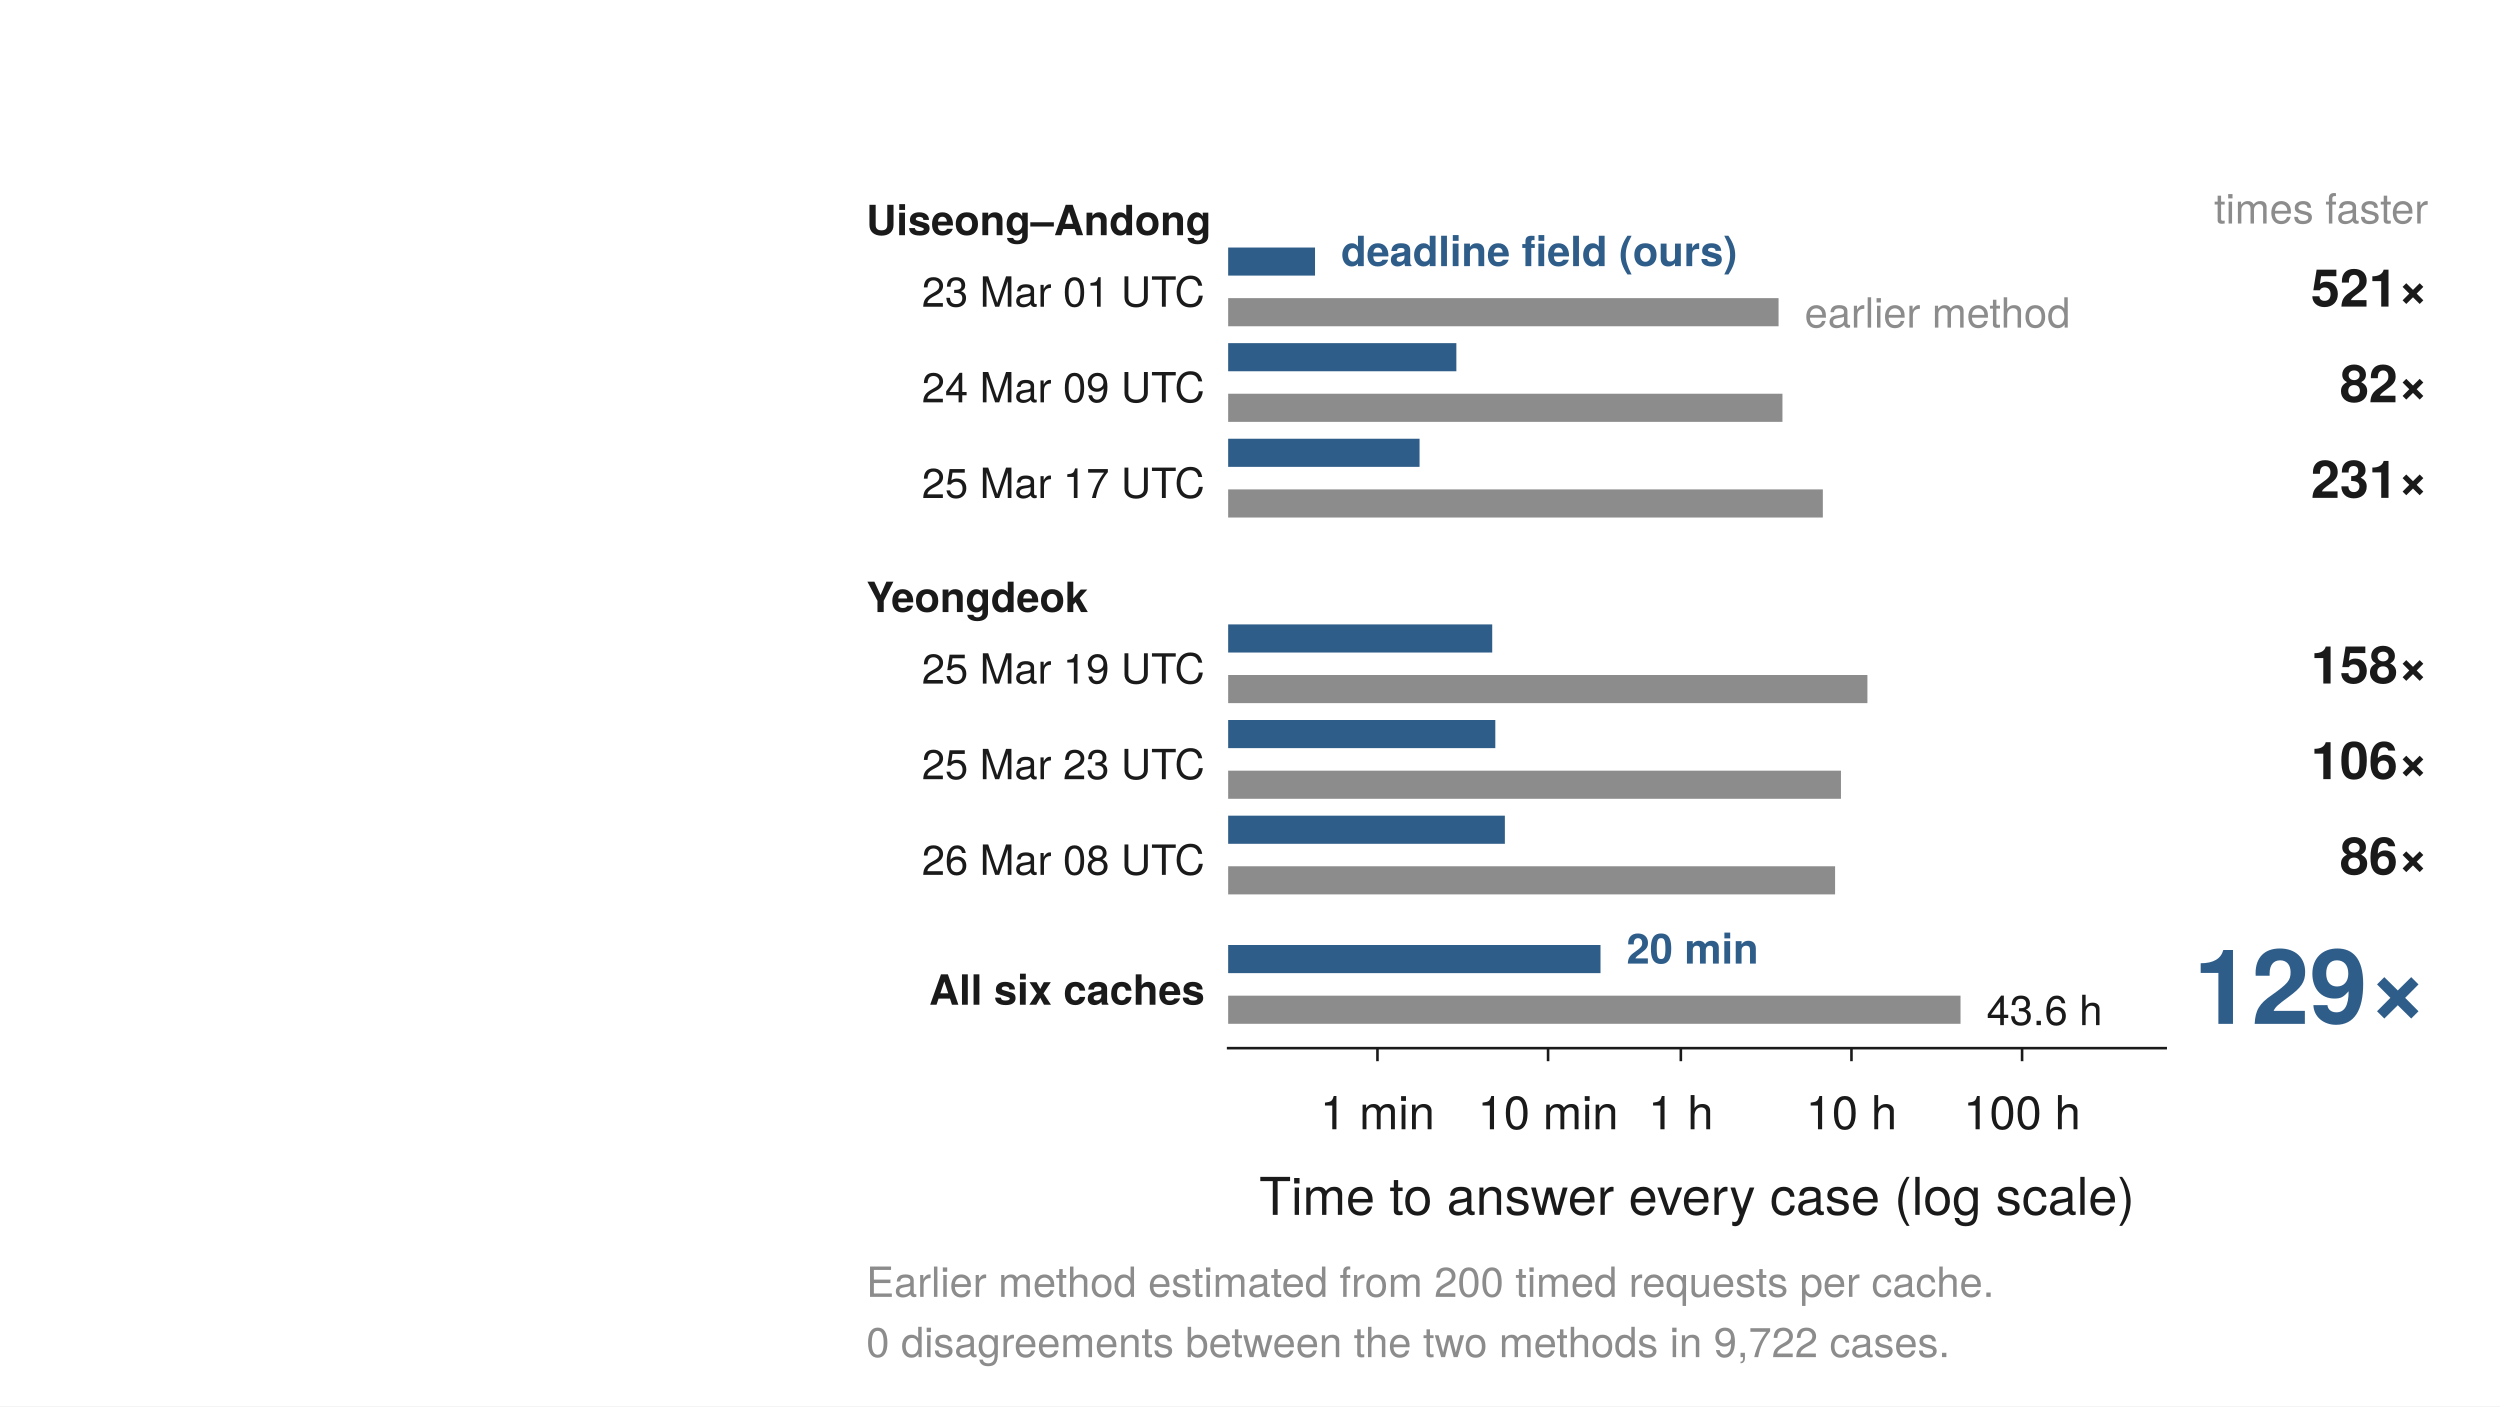
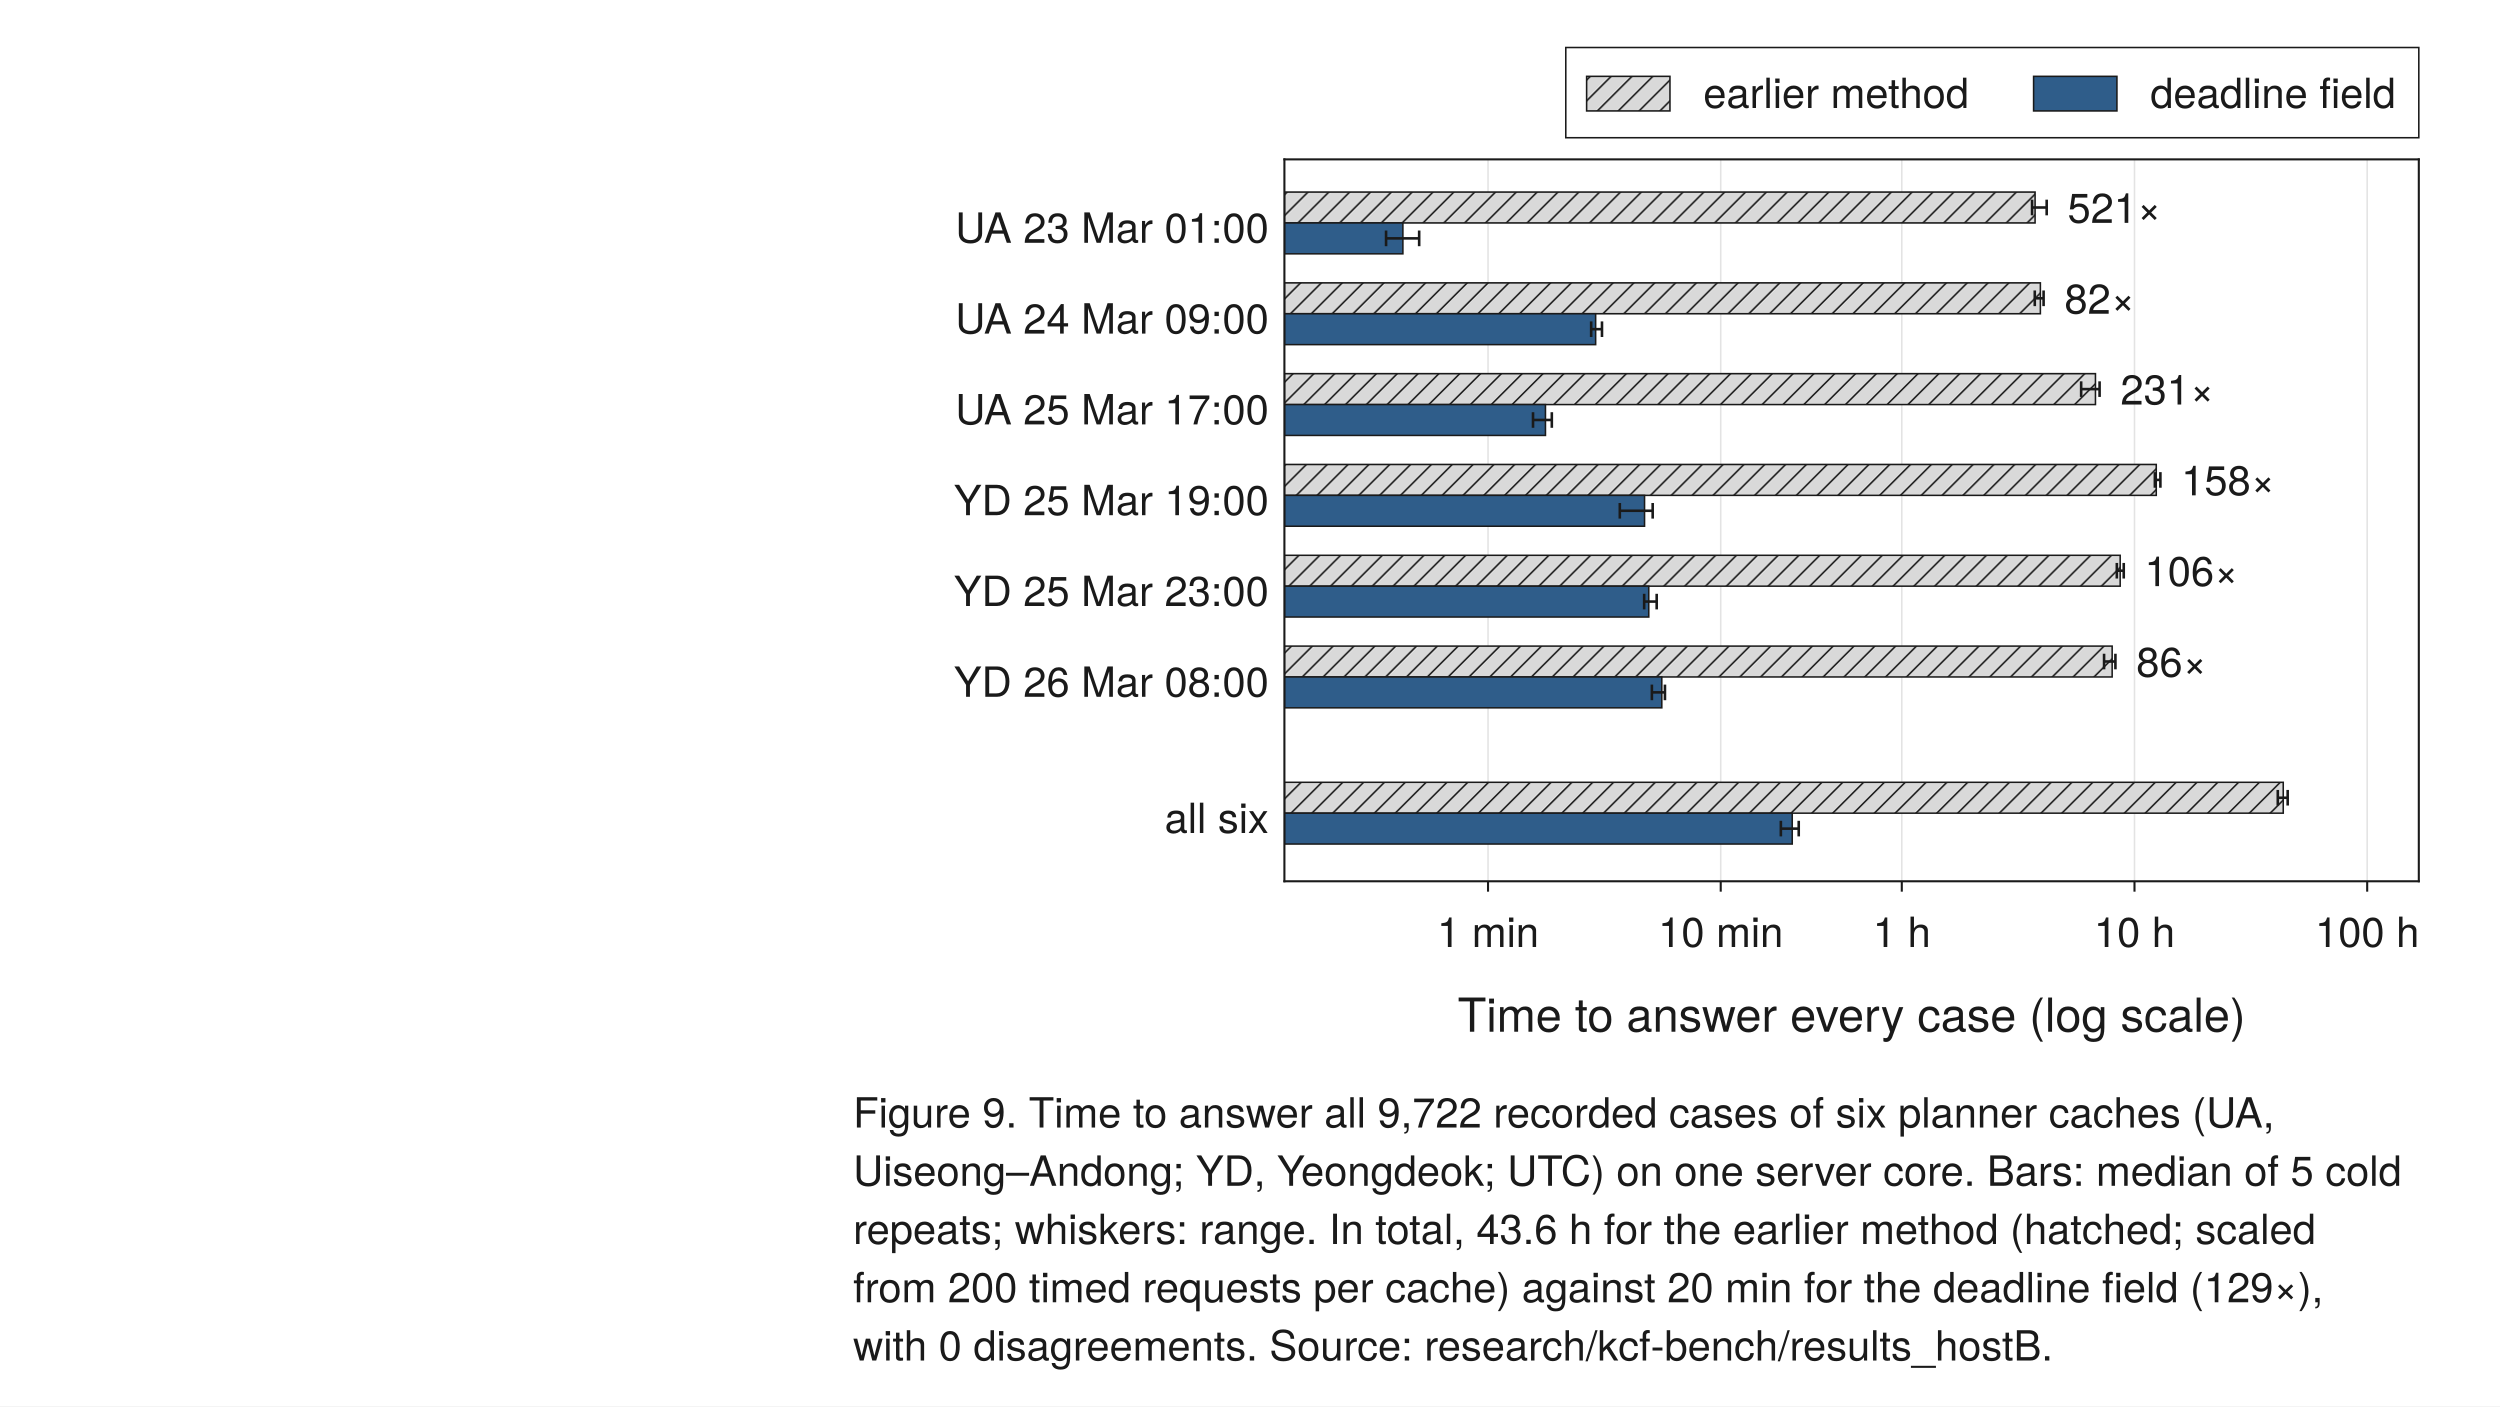
<svg xmlns="http://www.w3.org/2000/svg" xmlns:xlink="http://www.w3.org/1999/xlink" width="959.976pt" height="540pt" viewBox="0 0 959.976 540" version="1.1">
  <defs>
    <style type="text/css">*{stroke-linejoin: round; stroke-linecap: butt}</style>
  </defs>
  <g id="figure_1">
    <g id="patch_1">
      <path d="M 0 540  L 959.976 540  L 959.976 0  L 0 0  z " style="fill: #ffffff" />
    </g>
    <g id="axes_1">
      <g id="patch_2">
-         <path d="M 471.6 402.48  L 831.6 402.48  L 831.6 68.4  L 471.6 68.4  z " style="fill: #ffffff" />
-       </g>
-       <g id="patch_3">
-         <path d="M 471.6 95.04  L 504.958 95.04  L 504.958 105.84  L 471.6 105.84  z " clip-path="url(#p72752f7c0c)" style="fill: #2f5d8a" />
-       </g>
-       <g id="patch_4">
-         <path d="M 471.6 114.48  L 682.953 114.48  L 682.953 125.28  L 471.6 125.28  z " clip-path="url(#p72752f7c0c)" style="fill: #8c8c8c" />
-       </g>
-       <g id="patch_5">
-         <path d="M 471.6 131.76  L 559.23 131.76  L 559.23 142.56  L 471.6 142.56  z " clip-path="url(#p72752f7c0c)" style="fill: #2f5d8a" />
-       </g>
-       <g id="patch_6">
-         <path d="M 471.6 151.2  L 684.444 151.2  L 684.444 162  L 471.6 162  z " clip-path="url(#p72752f7c0c)" style="fill: #8c8c8c" />
-       </g>
-       <g id="patch_7">
-         <path d="M 471.6 168.48  L 545.099 168.48  L 545.099 179.28  L 471.6 179.28  z " clip-path="url(#p72752f7c0c)" style="fill: #2f5d8a" />
-       </g>
-       <g id="patch_8">
-         <path d="M 471.6 187.92  L 699.953 187.92  L 699.953 198.72  L 471.6 198.72  z " clip-path="url(#p72752f7c0c)" style="fill: #8c8c8c" />
-       </g>
-       <g id="patch_9">
-         <path d="M 471.6 239.76  L 572.998 239.76  L 572.998 250.56  L 471.6 250.56  z " clip-path="url(#p72752f7c0c)" style="fill: #2f5d8a" />
-       </g>
-       <g id="patch_10">
-         <path d="M 471.6 259.2  L 717.071 259.2  L 717.071 270  L 471.6 270  z " clip-path="url(#p72752f7c0c)" style="fill: #8c8c8c" />
-       </g>
-       <g id="patch_11">
-         <path d="M 471.6 276.48  L 574.187 276.48  L 574.187 287.28  L 471.6 287.28  z " clip-path="url(#p72752f7c0c)" style="fill: #2f5d8a" />
-       </g>
-       <g id="patch_12">
-         <path d="M 471.6 295.92  L 706.913 295.92  L 706.913 306.72  L 471.6 306.72  z " clip-path="url(#p72752f7c0c)" style="fill: #8c8c8c" />
-       </g>
-       <g id="patch_13">
-         <path d="M 471.6 313.2  L 577.857 313.2  L 577.857 324  L 471.6 324  z " clip-path="url(#p72752f7c0c)" style="fill: #2f5d8a" />
-       </g>
-       <g id="patch_14">
-         <path d="M 471.6 332.64  L 704.655 332.64  L 704.655 343.44  L 471.6 343.44  z " clip-path="url(#p72752f7c0c)" style="fill: #8c8c8c" />
-       </g>
-       <g id="patch_15">
-         <path d="M 471.6 362.88  L 614.579 362.88  L 614.579 373.68  L 471.6 373.68  z " clip-path="url(#p72752f7c0c)" style="fill: #2f5d8a" />
-       </g>
-       <g id="patch_16">
-         <path d="M 471.6 382.32  L 752.823 382.32  L 752.823 393.12  L 471.6 393.12  z " clip-path="url(#p72752f7c0c)" style="fill: #8c8c8c" />
+         <path d="M 493.2 338.4  L 928.8 338.4  L 928.8 61.2  L 493.2 61.2  z " style="fill: #ffffff" />
      </g>
      <g id="matplotlib.axis_1">
        <g id="xtick_1">
+           <g id="bg:grid">
+             <path d="M 571.389 338.4  L 571.389 61.2  " clip-path="url(#p34d5a9e9a5)" style="fill: none; stroke: #e3e3e3; stroke-width: 0.6; stroke-linecap: square" />
+           </g>
          <g id="line2d_1">
            <defs>
-               <path id="m16066204a7" d="M 0 0  L 0 5  " style="stroke: #1a1a1a" />
+               <path id="mb849e2f292" d="M 0 0  L 0 4  " style="stroke: #1a1a1a; stroke-width: 0.8" />
            </defs>
            <g>
-               <use xlink:href="#m16066204a7" x="528.93" y="402.48" style="fill: #1a1a1a; stroke: #1a1a1a" />
+               <use xlink:href="#mb849e2f292" x="571.389" y="338.4" style="fill: #1a1a1a; stroke: #1a1a1a; stroke-width: 0.8" />
            </g>
          </g>
          <g id="text_1">
-             <text style="font-size: 18px; font-family: 'Helvetica Neue', 'NanumGothic'; text-anchor: middle; fill: #1a1a1a" x="528.93" y="433.616" transform="rotate(-0 528.9304 433.616)">1 min</text>
+             <text style="font-size: 16px; font-family: 'Helvetica Neue', 'NanumGothic'; text-anchor: middle; fill: #1a1a1a" x="571.389" y="363.632" transform="rotate(-0 571.3891 363.632)">1 min</text>
          </g>
        </g>
        <g id="xtick_2">
+           <g id="bg:grid">
+             <path d="M 660.742 338.4  L 660.742 61.2  " clip-path="url(#p34d5a9e9a5)" style="fill: none; stroke: #e3e3e3; stroke-width: 0.6; stroke-linecap: square" />
+           </g>
          <g id="line2d_2">
            <g>
-               <use xlink:href="#m16066204a7" x="594.446" y="402.48" style="fill: #1a1a1a; stroke: #1a1a1a" />
+               <use xlink:href="#mb849e2f292" x="660.742" y="338.4" style="fill: #1a1a1a; stroke: #1a1a1a; stroke-width: 0.8" />
            </g>
          </g>
          <g id="text_2">
-             <text style="font-size: 18px; font-family: 'Helvetica Neue', 'NanumGothic'; text-anchor: middle; fill: #1a1a1a" x="594.446" y="433.616" transform="rotate(-0 594.4463 433.616)">10 min</text>
+             <text style="font-size: 16px; font-family: 'Helvetica Neue', 'NanumGothic'; text-anchor: middle; fill: #1a1a1a" x="660.742" y="363.632" transform="rotate(-0 660.7418 363.632)">10 min</text>
          </g>
        </g>
        <g id="xtick_3">
+           <g id="bg:grid">
+             <path d="M 730.272 338.4  L 730.272 61.2  " clip-path="url(#p34d5a9e9a5)" style="fill: none; stroke: #e3e3e3; stroke-width: 0.6; stroke-linecap: square" />
+           </g>
          <g id="line2d_3">
            <g>
-               <use xlink:href="#m16066204a7" x="645.428" y="402.48" style="fill: #1a1a1a; stroke: #1a1a1a" />
+               <use xlink:href="#mb849e2f292" x="730.272" y="338.4" style="fill: #1a1a1a; stroke: #1a1a1a; stroke-width: 0.8" />
            </g>
          </g>
          <g id="text_3">
-             <text style="font-size: 18px; font-family: 'Helvetica Neue', 'NanumGothic'; text-anchor: middle; fill: #1a1a1a" x="645.428" y="433.616" transform="rotate(-0 645.4276 433.616)">1 h</text>
+             <text style="font-size: 16px; font-family: 'Helvetica Neue', 'NanumGothic'; text-anchor: middle; fill: #1a1a1a" x="730.272" y="363.632" transform="rotate(-0 730.2718 363.632)">1 h</text>
          </g>
        </g>
        <g id="xtick_4">
+           <g id="bg:grid">
+             <path d="M 819.624 338.4  L 819.624 61.2  " clip-path="url(#p34d5a9e9a5)" style="fill: none; stroke: #e3e3e3; stroke-width: 0.6; stroke-linecap: square" />
+           </g>
          <g id="line2d_4">
            <g>
-               <use xlink:href="#m16066204a7" x="710.943" y="402.48" style="fill: #1a1a1a; stroke: #1a1a1a" />
+               <use xlink:href="#mb849e2f292" x="819.624" y="338.4" style="fill: #1a1a1a; stroke: #1a1a1a; stroke-width: 0.8" />
            </g>
          </g>
          <g id="text_4">
-             <text style="font-size: 18px; font-family: 'Helvetica Neue', 'NanumGothic'; text-anchor: middle; fill: #1a1a1a" x="710.943" y="433.616" transform="rotate(-0 710.9435 433.616)">10 h</text>
+             <text style="font-size: 16px; font-family: 'Helvetica Neue', 'NanumGothic'; text-anchor: middle; fill: #1a1a1a" x="819.624" y="363.632" transform="rotate(-0 819.6245 363.632)">10 h</text>
          </g>
        </g>
        <g id="xtick_5">
+           <g id="bg:grid">
+             <path d="M 908.977 338.4  L 908.977 61.2  " clip-path="url(#p34d5a9e9a5)" style="fill: none; stroke: #e3e3e3; stroke-width: 0.6; stroke-linecap: square" />
+           </g>
          <g id="line2d_5">
            <g>
-               <use xlink:href="#m16066204a7" x="776.459" y="402.48" style="fill: #1a1a1a; stroke: #1a1a1a" />
+               <use xlink:href="#mb849e2f292" x="908.977" y="338.4" style="fill: #1a1a1a; stroke: #1a1a1a; stroke-width: 0.8" />
            </g>
          </g>
          <g id="text_5">
-             <text style="font-size: 18px; font-family: 'Helvetica Neue', 'NanumGothic'; text-anchor: middle; fill: #1a1a1a" x="776.459" y="433.616" transform="rotate(-0 776.4594 433.616)">100 h</text>
+             <text style="font-size: 16px; font-family: 'Helvetica Neue', 'NanumGothic'; text-anchor: middle; fill: #1a1a1a" x="908.977" y="363.632" transform="rotate(-0 908.9772 363.632)">100 h</text>
          </g>
        </g>
        <g id="text_6">
-           <text style="font-size: 20px; font-family: 'Helvetica Neue', 'NanumGothic'; text-anchor: middle; fill: #1a1a1a" x="651.6" y="466.49" transform="rotate(-0 651.6 466.49)">Time to answer every case (log scale)</text>
+           <text style="font-size: 18px; font-family: 'Helvetica Neue', 'NanumGothic'; text-anchor: middle; fill: #1a1a1a" x="711" y="396.176" transform="rotate(-0 711 396.176)">Time to answer every case (log scale)</text>
        </g>
      </g>
      <g id="matplotlib.axis_2">
        <g id="ytick_1">
          <g id="line2d_6" />
          <g id="text_7">
-             <text style="font-size: 16px; font-family: 'Helvetica Neue', 'NanumGothic'; text-anchor: end; fill: #1a1a1a" x="462.6" y="117.776" transform="rotate(-0 462.6 117.776)">23 Mar 01 UTC</text>
+             <text style="font-size: 16px; font-family: 'Helvetica Neue', 'NanumGothic'; text-anchor: end; fill: #1a1a1a" x="487.2" y="93.224" transform="rotate(-0 487.2 93.22355)">UA 23 Mar 01:00</text>
          </g>
        </g>
        <g id="ytick_2">
          <g id="line2d_7" />
          <g id="text_8">
-             <text style="font-size: 16px; font-family: 'Helvetica Neue', 'NanumGothic'; text-anchor: end; fill: #1a1a1a" x="462.6" y="154.496" transform="rotate(-0 462.6 154.496)">24 Mar 09 UTC</text>
+             <text style="font-size: 16px; font-family: 'Helvetica Neue', 'NanumGothic'; text-anchor: end; fill: #1a1a1a" x="487.2" y="128.091" transform="rotate(-0 487.2 128.0915)">UA 24 Mar 09:00</text>
          </g>
        </g>
        <g id="ytick_3">
          <g id="line2d_8" />
          <g id="text_9">
-             <text style="font-size: 16px; font-family: 'Helvetica Neue', 'NanumGothic'; text-anchor: end; fill: #1a1a1a" x="462.6" y="191.216" transform="rotate(-0 462.6 191.216)">25 Mar 17 UTC</text>
+             <text style="font-size: 16px; font-family: 'Helvetica Neue', 'NanumGothic'; text-anchor: end; fill: #1a1a1a" x="487.2" y="162.959" transform="rotate(-0 487.2 162.9594)">UA 25 Mar 17:00</text>
          </g>
        </g>
        <g id="ytick_4">
          <g id="line2d_9" />
          <g id="text_10">
-             <text style="font-size: 16px; font-family: 'Helvetica Neue', 'NanumGothic'; text-anchor: end; fill: #1a1a1a" x="462.6" y="262.496" transform="rotate(-0 462.6 262.496)">25 Mar 19 UTC</text>
+             <text style="font-size: 16px; font-family: 'Helvetica Neue', 'NanumGothic'; text-anchor: end; fill: #1a1a1a" x="487.2" y="197.827" transform="rotate(-0 487.2 197.8273)">YD 25 Mar 19:00</text>
          </g>
        </g>
        <g id="ytick_5">
          <g id="line2d_10" />
          <g id="text_11">
-             <text style="font-size: 16px; font-family: 'Helvetica Neue', 'NanumGothic'; text-anchor: end; fill: #1a1a1a" x="462.6" y="299.216" transform="rotate(-0 462.6 299.216)">25 Mar 23 UTC</text>
+             <text style="font-size: 16px; font-family: 'Helvetica Neue', 'NanumGothic'; text-anchor: end; fill: #1a1a1a" x="487.2" y="232.695" transform="rotate(-0 487.2 232.6952)">YD 25 Mar 23:00</text>
          </g>
        </g>
        <g id="ytick_6">
          <g id="line2d_11" />
          <g id="text_12">
-             <text style="font-size: 16px; font-family: 'Helvetica Neue', 'NanumGothic'; text-anchor: end; fill: #1a1a1a" x="462.6" y="335.936" transform="rotate(-0 462.6 335.936)">26 Mar 08 UTC</text>
+             <text style="font-size: 16px; font-family: 'Helvetica Neue', 'NanumGothic'; text-anchor: end; fill: #1a1a1a" x="487.2" y="267.563" transform="rotate(-0 487.2 267.5632)">YD 26 Mar 08:00</text>
          </g>
        </g>
        <g id="ytick_7">
          <g id="line2d_12" />
          <g id="text_13">
-             <text style="font-weight: 700; font-size: 16px; font-family: 'Helvetica Neue', 'NanumGothic'; text-anchor: end; fill: #1a1a1a" x="462.6" y="385.8" transform="rotate(-0 462.6 385.8)">All six caches</text>
-           </g>
+             <text style="font-size: 16px; font-family: 'Helvetica Neue', 'NanumGothic'; text-anchor: end; fill: #1a1a1a" x="487.2" y="319.865" transform="rotate(-0 487.2 319.8651)">all six</text>
+           </g>
+         </g>
+       </g>
+       <g id="patch_3">
+         <path d="M 493.2 73.752  L 781.45 73.752  L 781.45 85.608  L 493.2 85.608  z " clip-path="url(#p34d5a9e9a5)" style="fill: url(#h9b34bdf9e2); stroke: #1a1a1a; stroke-width: 0.6; stroke-linejoin: miter" />
+       </g>
+       <g id="patch_4">
+         <path d="M 493.2 85.608  L 538.695 85.608  L 538.695 97.463  L 493.2 97.463  z " clip-path="url(#p34d5a9e9a5)" style="fill: #2f5d8a; stroke: #1a1a1a; stroke-width: 0.6; stroke-linejoin: miter" />
+       </g>
+       <g id="patch_5">
+         <path d="M 493.2 108.62  L 783.483 108.62  L 783.483 120.475  L 493.2 120.475  z " clip-path="url(#p34d5a9e9a5)" style="fill: url(#h9b34bdf9e2); stroke: #1a1a1a; stroke-width: 0.6; stroke-linejoin: miter" />
+       </g>
+       <g id="patch_6">
+         <path d="M 493.2 120.475  L 612.713 120.475  L 612.713 132.331  L 493.2 132.331  z " clip-path="url(#p34d5a9e9a5)" style="fill: #2f5d8a; stroke: #1a1a1a; stroke-width: 0.6; stroke-linejoin: miter" />
+       </g>
+       <g id="patch_7">
+         <path d="M 493.2 143.488  L 804.635 143.488  L 804.635 155.343  L 493.2 155.343  z " clip-path="url(#p34d5a9e9a5)" style="fill: url(#h9b34bdf9e2); stroke: #1a1a1a; stroke-width: 0.6; stroke-linejoin: miter" />
+       </g>
+       <g id="patch_8">
+         <path d="M 493.2 155.343  L 593.44 155.343  L 593.44 167.198  L 493.2 167.198  z " clip-path="url(#p34d5a9e9a5)" style="fill: #2f5d8a; stroke: #1a1a1a; stroke-width: 0.6; stroke-linejoin: miter" />
+       </g>
+       <g id="patch_9">
+         <path d="M 493.2 178.356  L 827.981 178.356  L 827.981 190.211  L 493.2 190.211  z " clip-path="url(#p34d5a9e9a5)" style="fill: url(#h9b34bdf9e2); stroke: #1a1a1a; stroke-width: 0.6; stroke-linejoin: miter" />
+       </g>
+       <g id="patch_10">
+         <path d="M 493.2 190.211  L 631.49 190.211  L 631.49 202.066  L 493.2 202.066  z " clip-path="url(#p34d5a9e9a5)" style="fill: #2f5d8a; stroke: #1a1a1a; stroke-width: 0.6; stroke-linejoin: miter" />
+       </g>
+       <g id="patch_11">
+         <path d="M 493.2 213.224  L 814.128 213.224  L 814.128 225.079  L 493.2 225.079  z " clip-path="url(#p34d5a9e9a5)" style="fill: url(#h9b34bdf9e2); stroke: #1a1a1a; stroke-width: 0.6; stroke-linejoin: miter" />
+       </g>
+       <g id="patch_12">
+         <path d="M 493.2 225.079  L 633.112 225.079  L 633.112 236.934  L 493.2 236.934  z " clip-path="url(#p34d5a9e9a5)" style="fill: #2f5d8a; stroke: #1a1a1a; stroke-width: 0.6; stroke-linejoin: miter" />
+       </g>
+       <g id="patch_13">
+         <path d="M 493.2 248.092  L 811.048 248.092  L 811.048 259.947  L 493.2 259.947  z " clip-path="url(#p34d5a9e9a5)" style="fill: url(#h9b34bdf9e2); stroke: #1a1a1a; stroke-width: 0.6; stroke-linejoin: miter" />
+       </g>
+       <g id="patch_14">
+         <path d="M 493.2 259.947  L 638.116 259.947  L 638.116 271.802  L 493.2 271.802  z " clip-path="url(#p34d5a9e9a5)" style="fill: #2f5d8a; stroke: #1a1a1a; stroke-width: 0.6; stroke-linejoin: miter" />
+       </g>
+       <g id="patch_15">
+         <path d="M 493.2 300.394  L 876.742 300.394  L 876.742 312.249  L 493.2 312.249  z " clip-path="url(#p34d5a9e9a5)" style="fill: url(#h9b34bdf9e2); stroke: #1a1a1a; stroke-width: 0.6; stroke-linejoin: miter" />
+       </g>
+       <g id="patch_16">
+         <path d="M 493.2 312.249  L 688.199 312.249  L 688.199 324.104  L 493.2 324.104  z " clip-path="url(#p34d5a9e9a5)" style="fill: #2f5d8a; stroke: #1a1a1a; stroke-width: 0.6; stroke-linejoin: miter" />
+       </g>
+       <g id="LineCollection_1">
+         <path d="M 780.295 79.68  L 785.908 79.68  " clip-path="url(#p34d5a9e9a5)" style="fill: none; stroke: #1a1a1a" />
+       </g>
+       <g id="line2d_13">
+         <defs>
+           <path id="mb89e1f52be" d="M 0 3  L 0 -3  " style="stroke: #1a1a1a" />
+         </defs>
+         <g clip-path="url(#p34d5a9e9a5)">
+           <use xlink:href="#mb89e1f52be" x="780.295" y="79.68" style="fill: #1f77b4; stroke: #1a1a1a" />
+         </g>
+       </g>
+       <g id="line2d_14">
+         <g clip-path="url(#p34d5a9e9a5)">
+           <use xlink:href="#mb89e1f52be" x="785.908" y="79.68" style="fill: #1f77b4; stroke: #1a1a1a" />
+         </g>
+       </g>
+       <g id="LineCollection_2">
+         <path d="M 532.234 91.535  L 544.945 91.535  " clip-path="url(#p34d5a9e9a5)" style="fill: none; stroke: #1a1a1a" />
+       </g>
+       <g id="line2d_15">
+         <g clip-path="url(#p34d5a9e9a5)">
+           <use xlink:href="#mb89e1f52be" x="532.234" y="91.535" style="fill: #1f77b4; stroke: #1a1a1a" />
+         </g>
+       </g>
+       <g id="line2d_16">
+         <g clip-path="url(#p34d5a9e9a5)">
+           <use xlink:href="#mb89e1f52be" x="544.945" y="91.535" style="fill: #1f77b4; stroke: #1a1a1a" />
+         </g>
+       </g>
+       <g id="LineCollection_3">
+         <path d="M 781.333 114.548  L 784.721 114.548  " clip-path="url(#p34d5a9e9a5)" style="fill: none; stroke: #1a1a1a" />
+       </g>
+       <g id="line2d_17">
+         <g clip-path="url(#p34d5a9e9a5)">
+           <use xlink:href="#mb89e1f52be" x="781.333" y="114.548" style="fill: #1f77b4; stroke: #1a1a1a" />
+         </g>
+       </g>
+       <g id="line2d_18">
+         <g clip-path="url(#p34d5a9e9a5)">
+           <use xlink:href="#mb89e1f52be" x="784.721" y="114.548" style="fill: #1f77b4; stroke: #1a1a1a" />
+         </g>
+       </g>
+       <g id="LineCollection_4">
+         <path d="M 610.994 126.403  L 615.145 126.403  " clip-path="url(#p34d5a9e9a5)" style="fill: none; stroke: #1a1a1a" />
+       </g>
+       <g id="line2d_19">
+         <g clip-path="url(#p34d5a9e9a5)">
+           <use xlink:href="#mb89e1f52be" x="610.994" y="126.403" style="fill: #1f77b4; stroke: #1a1a1a" />
+         </g>
+       </g>
+       <g id="line2d_20">
+         <g clip-path="url(#p34d5a9e9a5)">
+           <use xlink:href="#mb89e1f52be" x="615.145" y="126.403" style="fill: #1f77b4; stroke: #1a1a1a" />
+         </g>
+       </g>
+       <g id="LineCollection_5">
+         <path d="M 799.142 149.416  L 806.221 149.416  " clip-path="url(#p34d5a9e9a5)" style="fill: none; stroke: #1a1a1a" />
+       </g>
+       <g id="line2d_21">
+         <g clip-path="url(#p34d5a9e9a5)">
+           <use xlink:href="#mb89e1f52be" x="799.142" y="149.416" style="fill: #1f77b4; stroke: #1a1a1a" />
+         </g>
+       </g>
+       <g id="line2d_22">
+         <g clip-path="url(#p34d5a9e9a5)">
+           <use xlink:href="#mb89e1f52be" x="806.221" y="149.416" style="fill: #1f77b4; stroke: #1a1a1a" />
+         </g>
+       </g>
+       <g id="LineCollection_6">
+         <path d="M 588.663 161.271  L 595.883 161.271  " clip-path="url(#p34d5a9e9a5)" style="fill: none; stroke: #1a1a1a" />
+       </g>
+       <g id="line2d_23">
+         <g clip-path="url(#p34d5a9e9a5)">
+           <use xlink:href="#mb89e1f52be" x="588.663" y="161.271" style="fill: #1f77b4; stroke: #1a1a1a" />
+         </g>
+       </g>
+       <g id="line2d_24">
+         <g clip-path="url(#p34d5a9e9a5)">
+           <use xlink:href="#mb89e1f52be" x="595.883" y="161.271" style="fill: #1f77b4; stroke: #1a1a1a" />
+         </g>
+       </g>
+       <g id="LineCollection_7">
+         <path d="M 827.448 184.284  L 829.568 184.284  " clip-path="url(#p34d5a9e9a5)" style="fill: none; stroke: #1a1a1a" />
+       </g>
+       <g id="line2d_25">
+         <g clip-path="url(#p34d5a9e9a5)">
+           <use xlink:href="#mb89e1f52be" x="827.448" y="184.284" style="fill: #1f77b4; stroke: #1a1a1a" />
+         </g>
+       </g>
+       <g id="line2d_26">
+         <g clip-path="url(#p34d5a9e9a5)">
+           <use xlink:href="#mb89e1f52be" x="829.568" y="184.284" style="fill: #1f77b4; stroke: #1a1a1a" />
+         </g>
+       </g>
+       <g id="LineCollection_8">
+         <path d="M 621.993 196.139  L 634.613 196.139  " clip-path="url(#p34d5a9e9a5)" style="fill: none; stroke: #1a1a1a" />
+       </g>
+       <g id="line2d_27">
+         <g clip-path="url(#p34d5a9e9a5)">
+           <use xlink:href="#mb89e1f52be" x="621.993" y="196.139" style="fill: #1f77b4; stroke: #1a1a1a" />
+         </g>
+       </g>
+       <g id="line2d_28">
+         <g clip-path="url(#p34d5a9e9a5)">
+           <use xlink:href="#mb89e1f52be" x="634.613" y="196.139" style="fill: #1f77b4; stroke: #1a1a1a" />
+         </g>
+       </g>
+       <g id="LineCollection_9">
+         <path d="M 812.843 219.152  L 815.496 219.152  " clip-path="url(#p34d5a9e9a5)" style="fill: none; stroke: #1a1a1a" />
+       </g>
+       <g id="line2d_29">
+         <g clip-path="url(#p34d5a9e9a5)">
+           <use xlink:href="#mb89e1f52be" x="812.843" y="219.152" style="fill: #1f77b4; stroke: #1a1a1a" />
+         </g>
+       </g>
+       <g id="line2d_30">
+         <g clip-path="url(#p34d5a9e9a5)">
+           <use xlink:href="#mb89e1f52be" x="815.496" y="219.152" style="fill: #1f77b4; stroke: #1a1a1a" />
+         </g>
+       </g>
+       <g id="LineCollection_10">
+         <path d="M 631.342 231.007  L 636.153 231.007  " clip-path="url(#p34d5a9e9a5)" style="fill: none; stroke: #1a1a1a" />
+       </g>
+       <g id="line2d_31">
+         <g clip-path="url(#p34d5a9e9a5)">
+           <use xlink:href="#mb89e1f52be" x="631.342" y="231.007" style="fill: #1f77b4; stroke: #1a1a1a" />
+         </g>
+       </g>
+       <g id="line2d_32">
+         <g clip-path="url(#p34d5a9e9a5)">
+           <use xlink:href="#mb89e1f52be" x="636.153" y="231.007" style="fill: #1f77b4; stroke: #1a1a1a" />
+         </g>
+       </g>
+       <g id="LineCollection_11">
+         <path d="M 807.943 254.02  L 812.3 254.02  " clip-path="url(#p34d5a9e9a5)" style="fill: none; stroke: #1a1a1a" />
+       </g>
+       <g id="line2d_33">
+         <g clip-path="url(#p34d5a9e9a5)">
+           <use xlink:href="#mb89e1f52be" x="807.943" y="254.02" style="fill: #1f77b4; stroke: #1a1a1a" />
+         </g>
+       </g>
+       <g id="line2d_34">
+         <g clip-path="url(#p34d5a9e9a5)">
+           <use xlink:href="#mb89e1f52be" x="812.3" y="254.02" style="fill: #1f77b4; stroke: #1a1a1a" />
+         </g>
+       </g>
+       <g id="LineCollection_12">
+         <path d="M 634.307 265.875  L 639.325 265.875  " clip-path="url(#p34d5a9e9a5)" style="fill: none; stroke: #1a1a1a" />
+       </g>
+       <g id="line2d_35">
+         <g clip-path="url(#p34d5a9e9a5)">
+           <use xlink:href="#mb89e1f52be" x="634.307" y="265.875" style="fill: #1f77b4; stroke: #1a1a1a" />
+         </g>
+       </g>
+       <g id="line2d_36">
+         <g clip-path="url(#p34d5a9e9a5)">
+           <use xlink:href="#mb89e1f52be" x="639.325" y="265.875" style="fill: #1f77b4; stroke: #1a1a1a" />
+         </g>
+       </g>
+       <g id="LineCollection_13">
+         <path d="M 874.649 306.322  L 878.448 306.322  " clip-path="url(#p34d5a9e9a5)" style="fill: none; stroke: #1a1a1a" />
+       </g>
+       <g id="line2d_37">
+         <g clip-path="url(#p34d5a9e9a5)">
+           <use xlink:href="#mb89e1f52be" x="874.649" y="306.322" style="fill: #1f77b4; stroke: #1a1a1a" />
+         </g>
+       </g>
+       <g id="line2d_38">
+         <g clip-path="url(#p34d5a9e9a5)">
+           <use xlink:href="#mb89e1f52be" x="878.448" y="306.322" style="fill: #1f77b4; stroke: #1a1a1a" />
+         </g>
+       </g>
+       <g id="LineCollection_14">
+         <path d="M 683.835 318.177  L 690.696 318.177  " clip-path="url(#p34d5a9e9a5)" style="fill: none; stroke: #1a1a1a" />
+       </g>
+       <g id="line2d_39">
+         <g clip-path="url(#p34d5a9e9a5)">
+           <use xlink:href="#mb89e1f52be" x="683.835" y="318.177" style="fill: #1f77b4; stroke: #1a1a1a" />
+         </g>
+       </g>
+       <g id="line2d_40">
+         <g clip-path="url(#p34d5a9e9a5)">
+           <use xlink:href="#mb89e1f52be" x="690.696" y="318.177" style="fill: #1f77b4; stroke: #1a1a1a" />
        </g>
      </g>
      <g id="patch_17">
-         <path d="M 471.6 402.48  L 831.6 402.48  " style="fill: none; stroke: #1a1a1a; stroke-linejoin: miter; stroke-linecap: square" />
+         <path d="M 493.2 338.4  L 493.2 61.2  " style="fill: none; stroke: #1a1a1a; stroke-width: 0.8; stroke-linejoin: miter; stroke-linecap: square" />
+       </g>
+       <g id="patch_18">
+         <path d="M 928.8 338.4  L 928.8 61.2  " style="fill: none; stroke: #1a1a1a; stroke-width: 0.8; stroke-linejoin: miter; stroke-linecap: square" />
+       </g>
+       <g id="patch_19">
+         <path d="M 493.2 338.4  L 928.8 338.4  " style="fill: none; stroke: #1a1a1a; stroke-width: 0.8; stroke-linejoin: miter; stroke-linecap: square" />
+       </g>
+       <g id="patch_20">
+         <path d="M 493.2 61.2  L 928.8 61.2  " style="fill: none; stroke: #1a1a1a; stroke-width: 0.8; stroke-linejoin: miter; stroke-linecap: square" />
      </g>
      <g id="text_14">
-         <text style="font-weight: 700; font-size: 16px; font-family: 'Helvetica Neue', 'NanumGothic'; text-anchor: start; fill: #2f5d8a" x="514.958" y="102.184" transform="rotate(-0 514.9581 102.184)">deadline field (ours)</text>
+         <text style="font-size: 16px; font-family: 'Helvetica Neue', 'NanumGothic'; text-anchor: start; fill: #1a1a1a" x="793.908" y="85.592" transform="rotate(-0 793.908 85.592)">521×</text>
      </g>
      <g id="text_15">
-         <text style="font-size: 16px; font-family: 'Helvetica Neue', 'NanumGothic'; text-anchor: start; fill: #8c8c8c" x="692.953" y="125.792" transform="rotate(-0 692.9527 125.792)">earlier method</text>
+         <text style="font-size: 16px; font-family: 'Helvetica Neue', 'NanumGothic'; text-anchor: start; fill: #1a1a1a" x="792.721" y="120.46" transform="rotate(-0 792.7206 120.4599)">82×</text>
      </g>
      <g id="text_16">
-         <text style="font-weight: 700; font-size: 16px; font-family: 'Helvetica Neue', 'NanumGothic'; text-anchor: start; fill: #2f5d8a" x="624.579" y="370.024" transform="rotate(-0 624.5788 370.024)">20 min</text>
+         <text style="font-size: 16px; font-family: 'Helvetica Neue', 'NanumGothic'; text-anchor: start; fill: #1a1a1a" x="814.221" y="155.328" transform="rotate(-0 814.2207 155.3278)">231×</text>
      </g>
      <g id="text_17">
-         <text style="font-size: 16px; font-family: 'Helvetica Neue', 'NanumGothic'; text-anchor: start; fill: #1a1a1a" x="762.823" y="393.632" transform="rotate(-0 762.8233 393.632)">43.6 h</text>
+         <text style="font-size: 16px; font-family: 'Helvetica Neue', 'NanumGothic'; text-anchor: start; fill: #1a1a1a" x="837.568" y="190.196" transform="rotate(-0 837.568 190.1958)">158×</text>
+       </g>
+       <g id="text_18">
+         <text style="font-size: 16px; font-family: 'Helvetica Neue', 'NanumGothic'; text-anchor: start; fill: #1a1a1a" x="823.496" y="225.064" transform="rotate(-0 823.4956 225.0637)">106×</text>
+       </g>
+       <g id="text_19">
+         <text style="font-size: 16px; font-family: 'Helvetica Neue', 'NanumGothic'; text-anchor: start; fill: #1a1a1a" x="820.3" y="259.932" transform="rotate(-0 820.3003 259.9316)">86×</text>
+       </g>
+       <g id="legend_1">
+         <g id="box:legend">
+           <path d="M 601.247 52.884  L 928.8 52.884  L 928.8 18.244  L 601.247 18.244  z " style="fill: #ffffff; stroke: #1a1a1a; stroke-width: 0.6; stroke-linejoin: miter" />
+         </g>
+         <g id="patch_21">
+           <path d="M 609.247 42.596  L 641.247 42.596  L 641.247 29.316  L 609.247 29.316  z " style="fill: url(#h9b34bdf9e2); stroke: #1a1a1a; stroke-width: 0.6; stroke-linejoin: miter" />
+         </g>
+         <g id="text_20">
+           <text style="font-size: 16px; font-family: 'Helvetica Neue', 'NanumGothic'; text-anchor: start; fill: #1a1a1a" x="654.048" y="41.476" transform="rotate(-0 654.0475 41.476)">earlier method</text>
+         </g>
+         <g id="patch_22">
+           <path d="M 780.88 42.596  L 812.88 42.596  L 812.88 29.316  L 780.88 29.316  z " style="fill: #2f5d8a; stroke: #1a1a1a; stroke-width: 0.6; stroke-linejoin: miter" />
+         </g>
+         <g id="text_21">
+           <text style="font-size: 16px; font-family: 'Helvetica Neue', 'NanumGothic'; text-anchor: start; fill: #1a1a1a" x="825.68" y="41.476" transform="rotate(-0 825.68 41.476)">deadline field</text>
+         </g>
      </g>
    </g>
-     <g id="text_18">
-       <text style="font-weight: 700; font-size: 16px; font-family: 'Helvetica Neue', 'NanumGothic'; text-anchor: start; fill: #1a1a1a" x="332.64" y="90.304" transform="rotate(-0 332.64 90.304)">Uiseong–Andong</text>
-     </g>
-     <g id="text_19">
-       <text style="font-weight: 700; font-size: 16px; font-family: 'Helvetica Neue', 'NanumGothic'; text-anchor: start; fill: #1a1a1a" x="332.64" y="235.024" transform="rotate(-0 332.64 235.024)">Yeongdeok</text>
-     </g>
-     <g id="text_20">
-       <text style="font-size: 16px; font-family: 'Helvetica Neue', 'NanumGothic'; text-anchor: end; fill: #8c8c8c" x="932.4" y="85.832" transform="rotate(-0 932.4 85.832)">times faster</text>
-     </g>
-     <g id="text_21">
-       <text style="font-weight: 700; font-size: 20px; font-family: 'Helvetica Neue', 'NanumGothic'; text-anchor: end; fill: #1a1a1a" x="932.4" y="117.74" transform="rotate(-0 932.4 117.74)">521×</text>
-     </g>
-     <g id="text_22">
-       <text style="font-weight: 700; font-size: 20px; font-family: 'Helvetica Neue', 'NanumGothic'; text-anchor: end; fill: #1a1a1a" x="932.4" y="154.46" transform="rotate(-0 932.4 154.46)">82×</text>
-     </g>
-     <g id="text_23">
-       <text style="font-weight: 700; font-size: 20px; font-family: 'Helvetica Neue', 'NanumGothic'; text-anchor: end; fill: #1a1a1a" x="932.4" y="191.18" transform="rotate(-0 932.4 191.18)">231×</text>
-     </g>
-     <g id="text_24">
-       <text style="font-weight: 700; font-size: 20px; font-family: 'Helvetica Neue', 'NanumGothic'; text-anchor: end; fill: #1a1a1a" x="932.4" y="262.46" transform="rotate(-0 932.4 262.46)">158×</text>
-     </g>
-     <g id="text_25">
-       <text style="font-weight: 700; font-size: 20px; font-family: 'Helvetica Neue', 'NanumGothic'; text-anchor: end; fill: #1a1a1a" x="932.4" y="299.18" transform="rotate(-0 932.4 299.18)">106×</text>
-     </g>
-     <g id="text_26">
-       <text style="font-weight: 700; font-size: 20px; font-family: 'Helvetica Neue', 'NanumGothic'; text-anchor: end; fill: #1a1a1a" x="932.4" y="335.9" transform="rotate(-0 932.4 335.9)">86×</text>
-     </g>
-     <g id="text_27">
-       <text style="font-weight: 700; font-size: 40px; font-family: 'Helvetica Neue', 'NanumGothic'; text-anchor: end; fill: #2f5d8a" x="932.4" y="393.16" transform="rotate(-0 932.4 393.16)">129×</text>
-     </g>
-     <g id="text_28">
-       <text style="font-size: 16px; font-family: 'Helvetica Neue', 'NanumGothic'; fill: #8c8c8c" transform="translate(332.64 497.99)">Earlier method estimated from 200 timed requests per cache.</text>
-       <text style="font-size: 16px; font-family: 'Helvetica Neue', 'NanumGothic'; fill: #8c8c8c" transform="translate(332.64 521.13)">0 disagreements between the two methods in 9,722 cases.</text>
+     <g id="caption">
+       <text style="font-size: 16px; font-family: 'Helvetica Neue', 'NanumGothic'; fill: #1a1a1a" transform="translate(327.6 432.959)">Figure 9. Time to answer all 9,722 recorded cases of six planner caches (UA,</text>
+       <text style="font-size: 16px; font-family: 'Helvetica Neue', 'NanumGothic'; fill: #1a1a1a" transform="translate(327.6 455.327)">Uiseong–Andong; YD, Yeongdeok; UTC) on one server core. Bars: median of 5 cold</text>
+       <text style="font-size: 16px; font-family: 'Helvetica Neue', 'NanumGothic'; fill: #1a1a1a" transform="translate(327.6 477.695)">repeats; whiskers: range. In total, 43.6 h for the earlier method (hatched; scaled</text>
+       <text style="font-size: 16px; font-family: 'Helvetica Neue', 'NanumGothic'; fill: #1a1a1a" transform="translate(327.6 500.063)">from 200 timed requests per cache) against 20 min for the deadline field (129×),</text>
+       <text style="font-size: 16px; font-family: 'Helvetica Neue', 'NanumGothic'; fill: #1a1a1a" transform="translate(327.6 522.431)">with 0 disagreements. Source: research/kcf-bench/results_hostB.</text>
    </g>
  </g>
  <defs>
-     <clipPath id="p72752f7c0c">
-       <rect x="471.6" y="68.4" width="360" height="334.08" />
+     <clipPath id="p34d5a9e9a5">
+       <rect x="493.2" y="61.2" width="435.6" height="277.2" />
    </clipPath>
  </defs>
+   <defs>
+     <pattern id="h9b34bdf9e2" patternUnits="userSpaceOnUse" x="0" y="0" width="72" height="72">
+       <rect x="0" y="0" width="73" height="73" fill="#d9d9d9" />
+       <path d="M -36 36  L 36 -36  M -32 40  L 40 -32  M -28 44  L 44 -28  M -24 48  L 48 -24  M -20 52  L 52 -20  M -16 56  L 56 -16  M -12 60  L 60 -12  M -8 64  L 64 -8  M -4 68  L 68 -4  M 0 72  L 72 0  M 4 76  L 76 4  M 8 80  L 80 8  M 12 84  L 84 12  M 16 88  L 88 16  M 20 92  L 92 20  M 24 96  L 96 24  M 28 100  L 100 28  M 32 104  L 104 32  M 36 108  L 108 36  " style="fill: #1a1a1a; stroke: #1a1a1a; stroke-width: 0.6; stroke-linecap: butt; stroke-linejoin: miter" />
+     </pattern>
+   </defs>
</svg>
